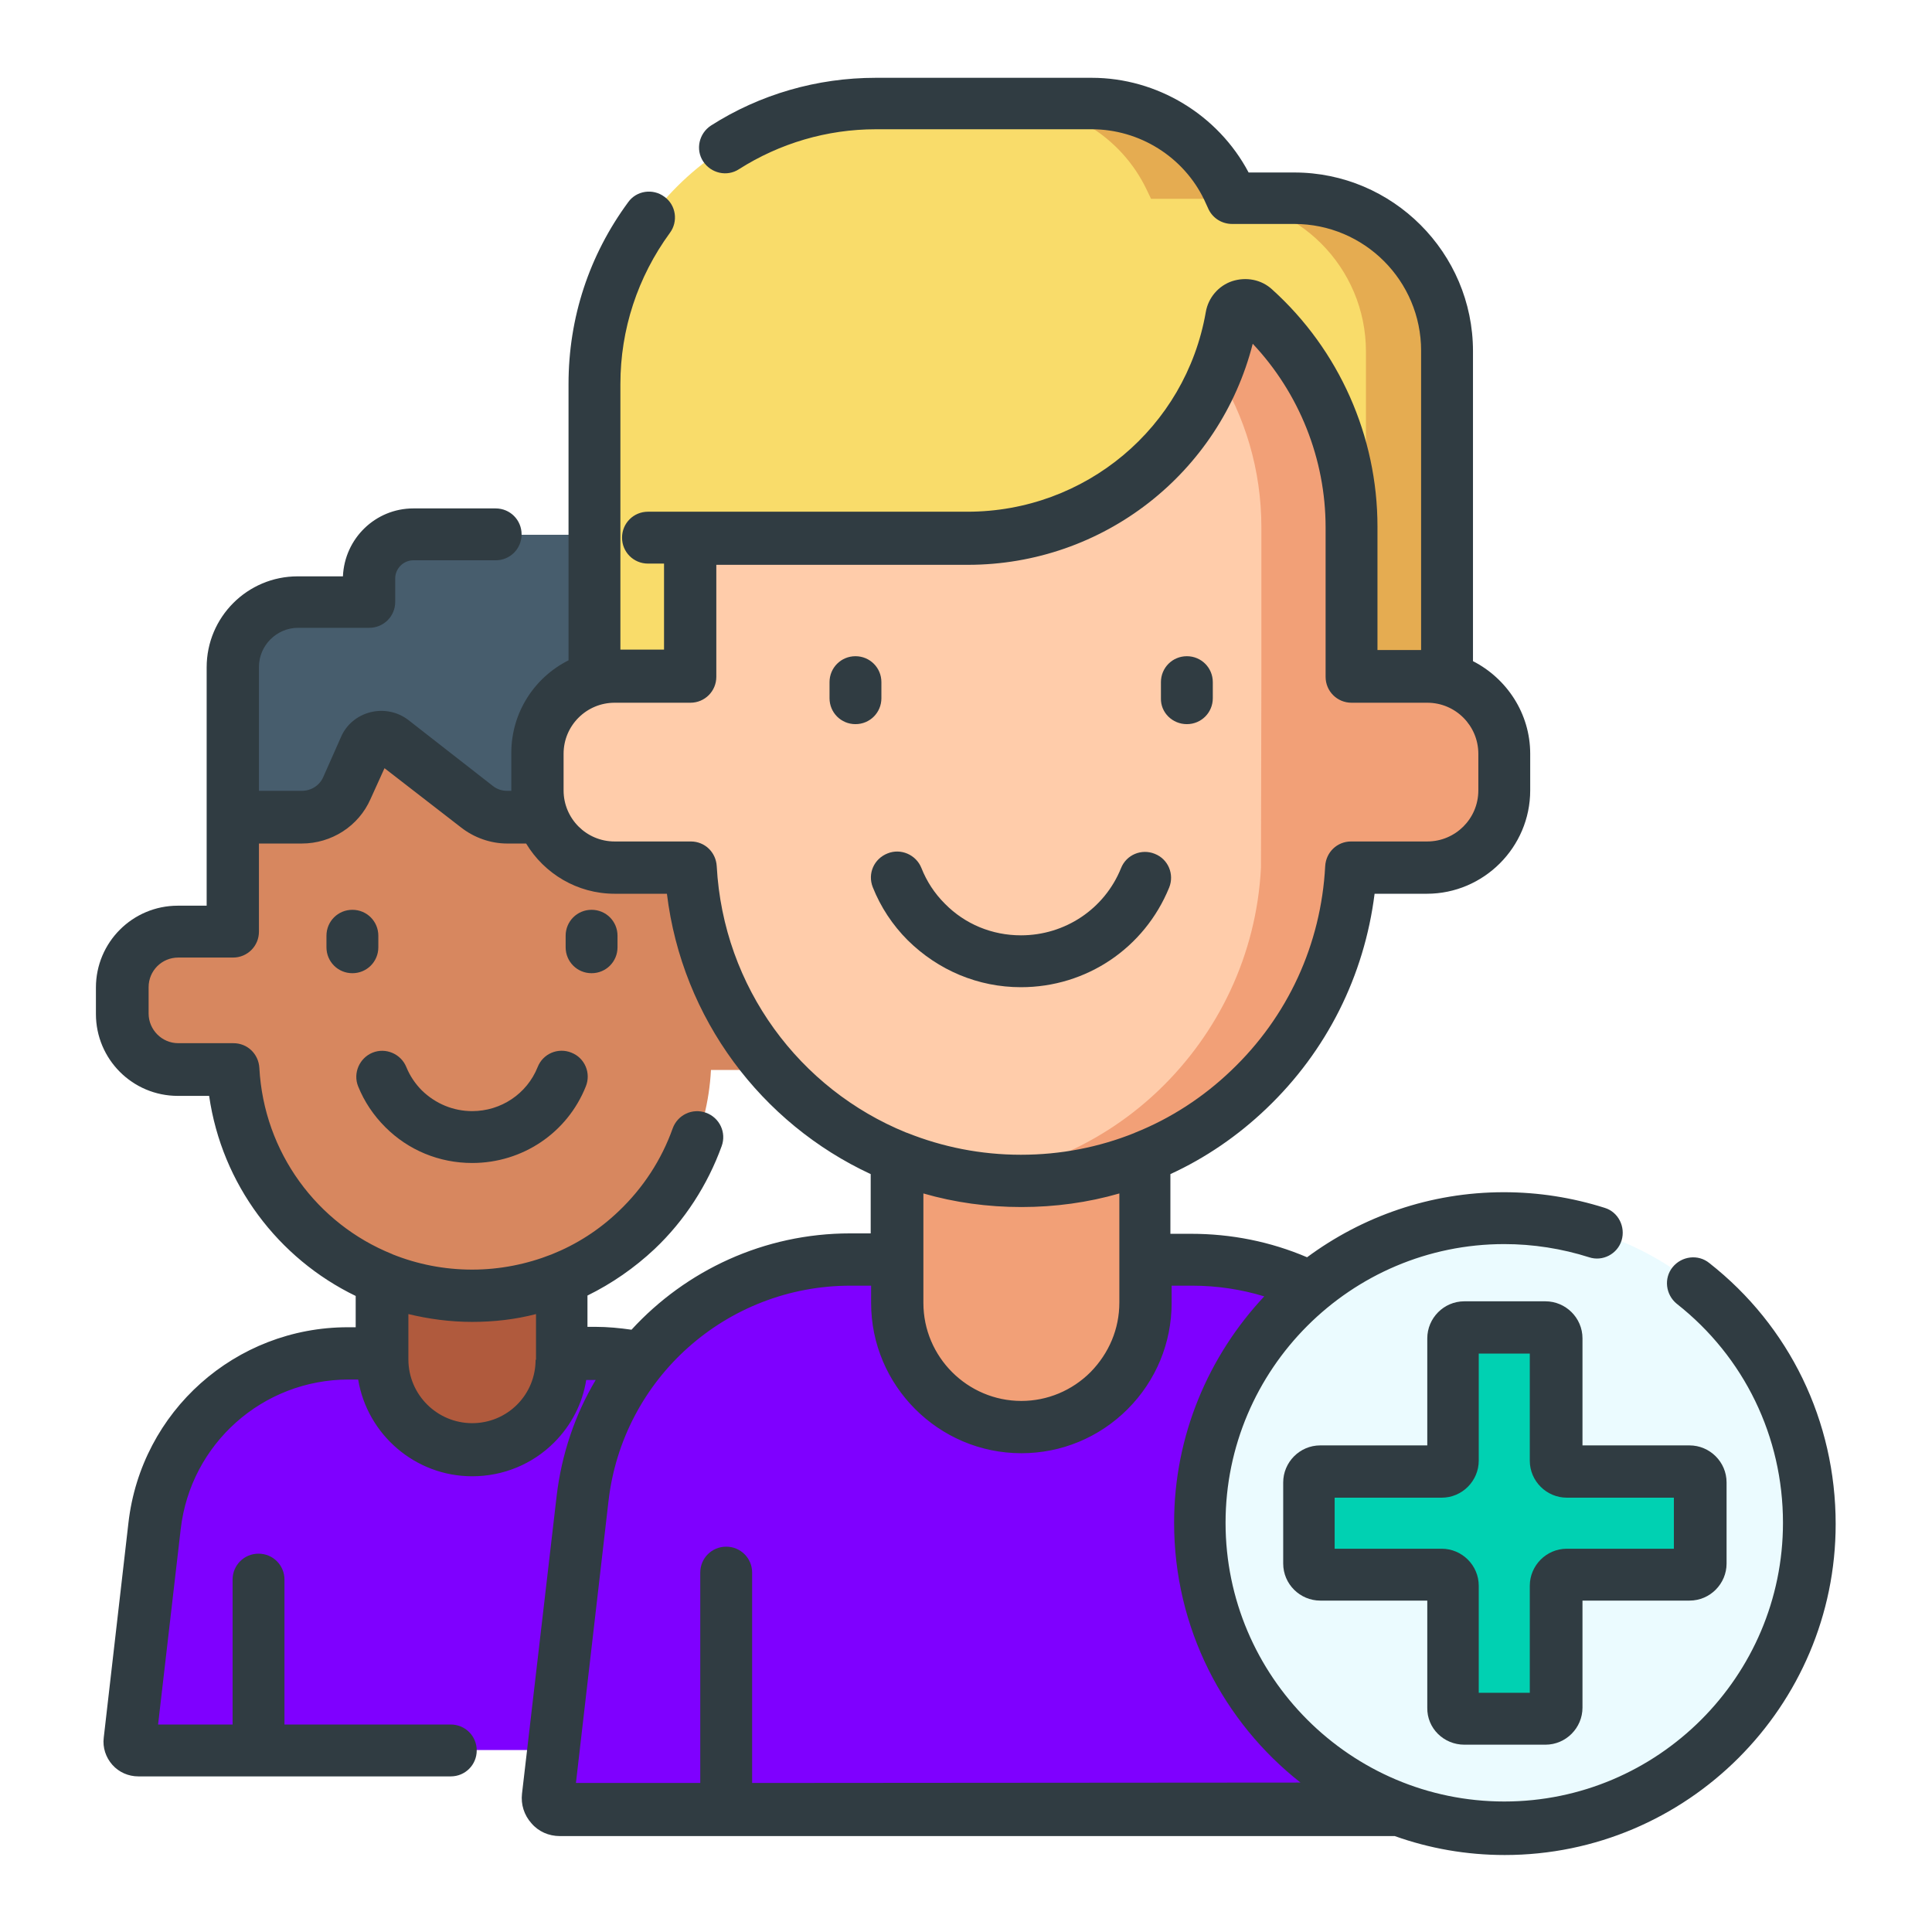
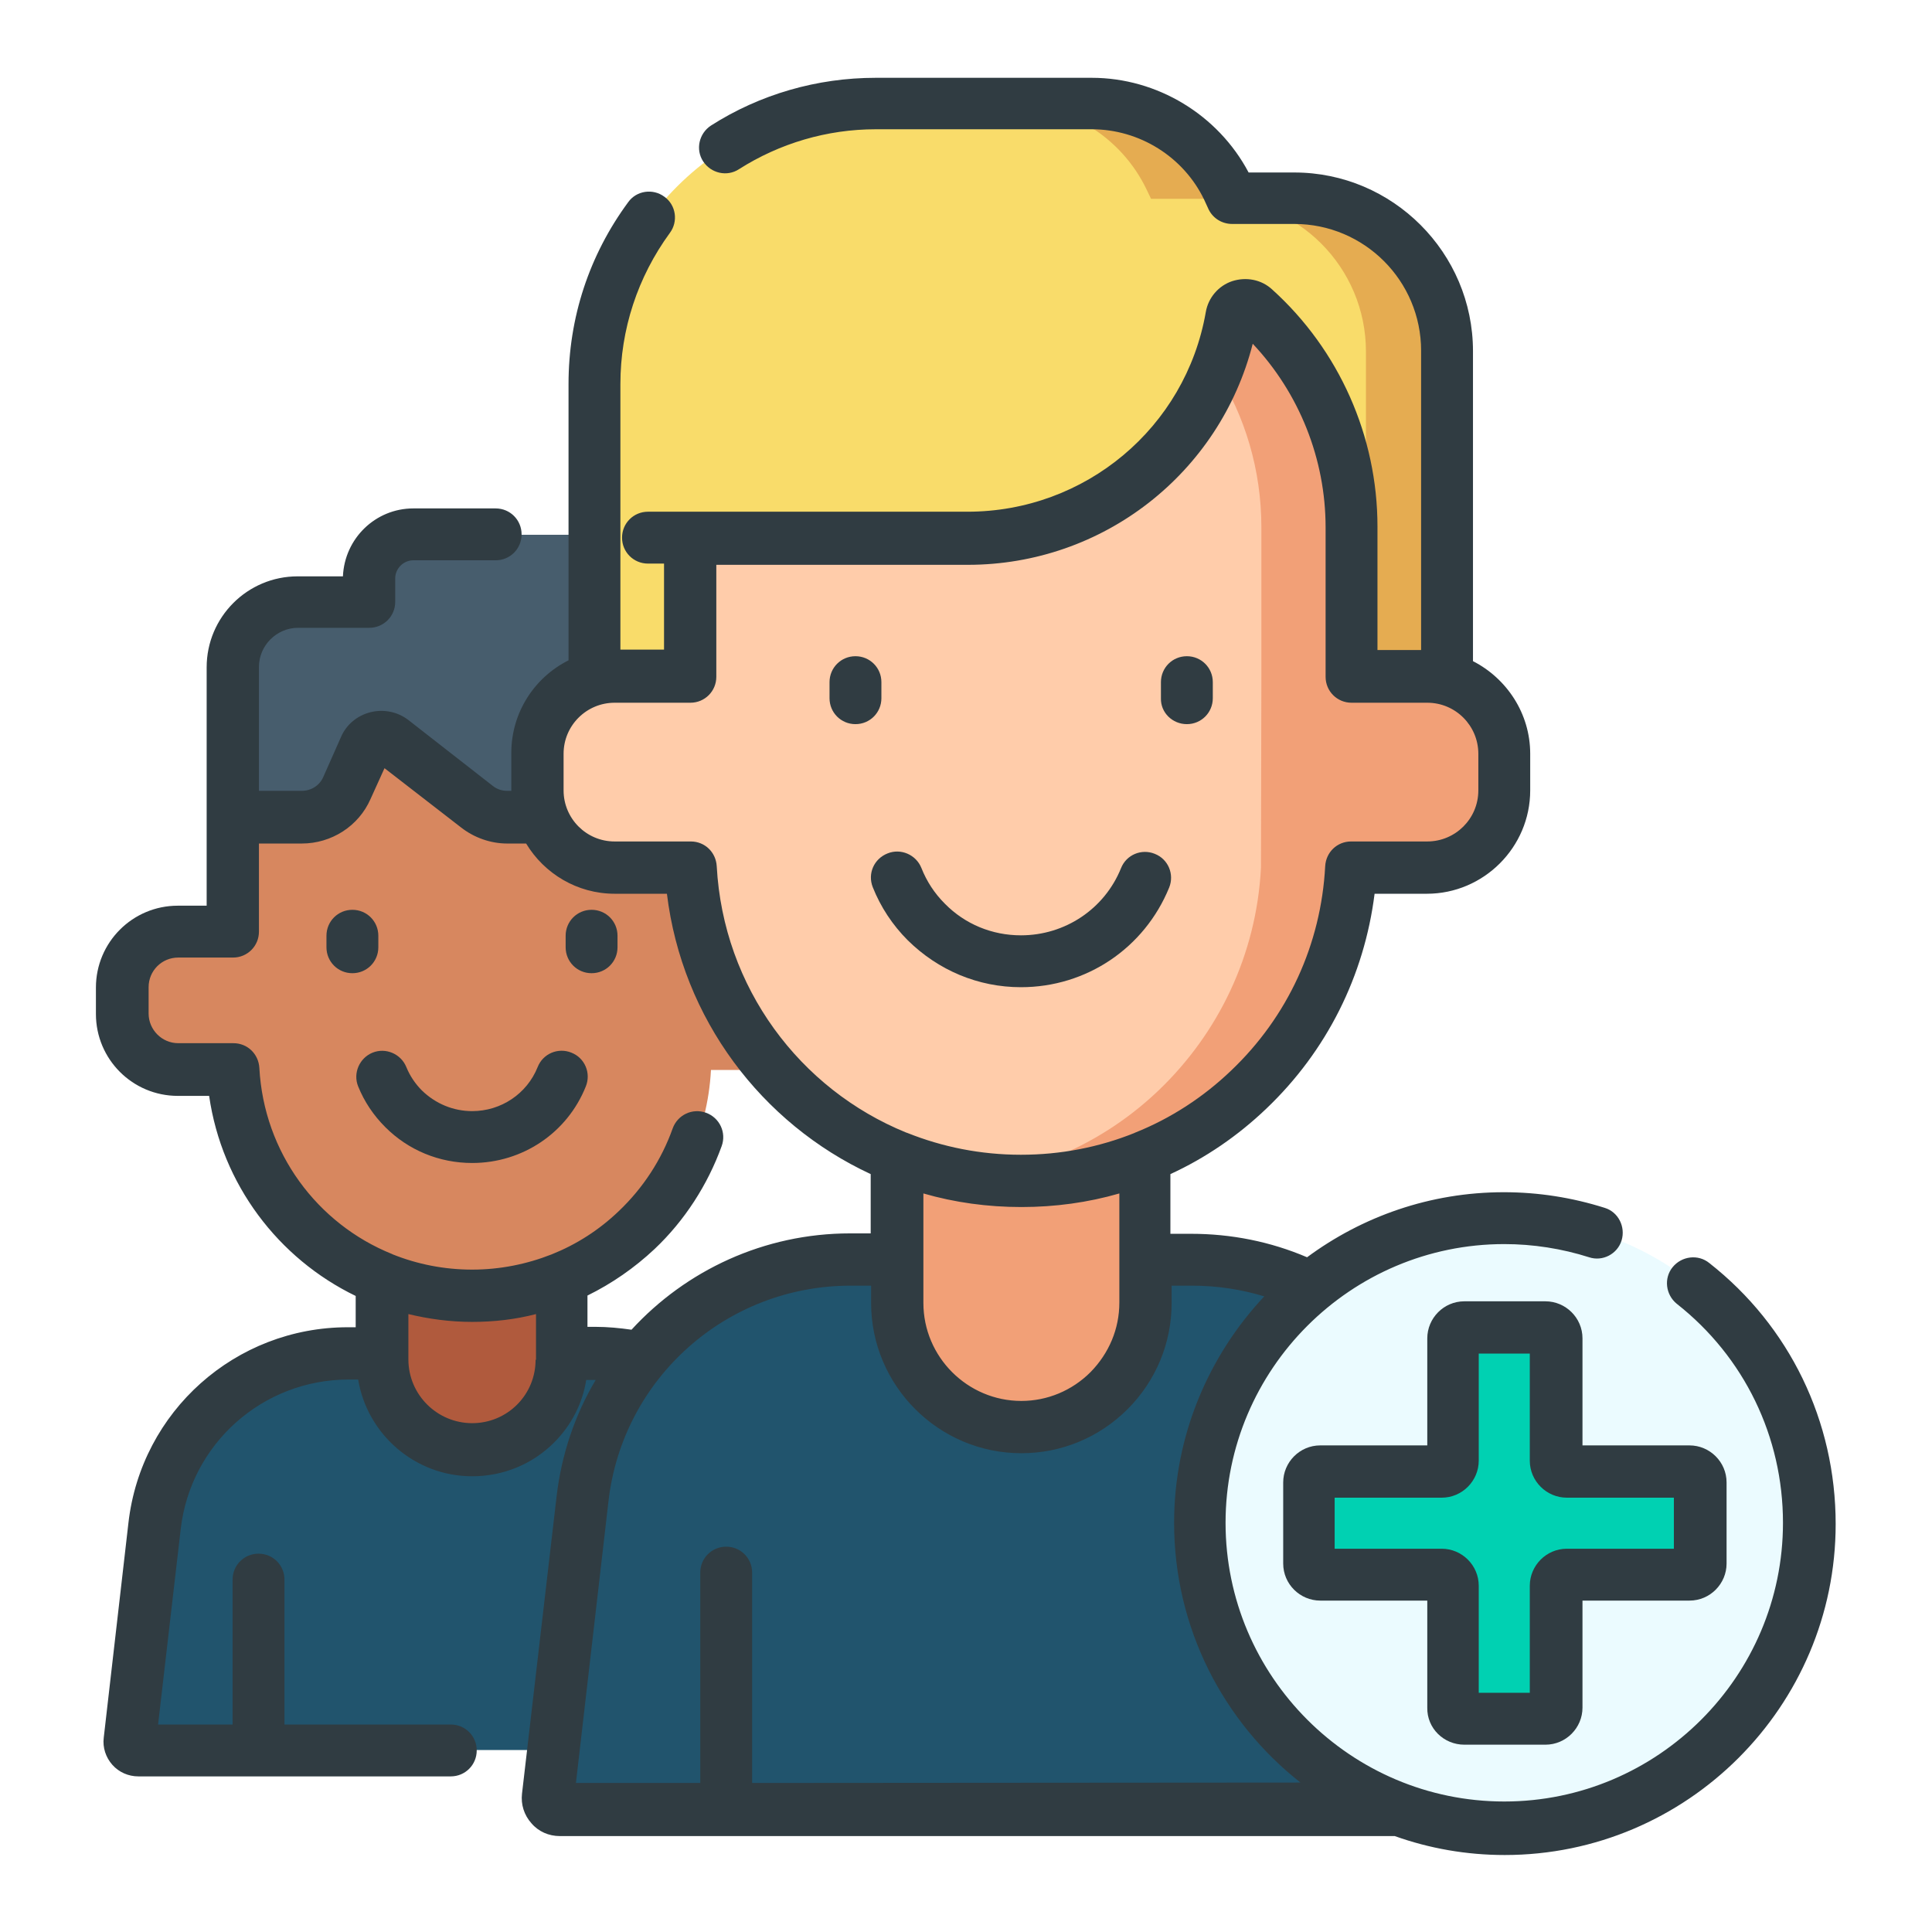
<svg xmlns="http://www.w3.org/2000/svg" version="1.1" id="Capa_1" x="0px" y="0px" viewBox="85 -214.3 469.3 469.3" style="enable-background:new 85 -214.3 469.3 469.3;" xml:space="preserve">
  <style type="text/css">
- 	.st0{fill:#7F00FF;}
+ 	.st0{fill:#21546d;}
	.st1{fill:#2AAD52;}
	.st2{fill:#B05A3D;}
	.st3{fill:#D7875F;}
	.st4{fill:#475D6D;}
	.st5{fill:#F9DC6A;}
	.st6{fill:#E5AC51;}
	.st7{fill:#F2A077;}
	.st8{fill:#FFCCAA;}
	.st9{fill:#EBFBFF;}
	.st10{fill:#00D1B2;}
	.st11{fill:#303C42;}
</style>
  <g>
    <g>
      <path class="st0" d="M280.6,210.8h-162c-1.2,0-2.2-1.1-2.1-2.3l6-52.2c2.8-23.9,23-41.9,47-41.9h59.9c24.1,0,44.3,18,47,41.9    l6,52.2C282.9,209.7,281.9,210.8,280.6,210.8z" />
      <path class="st1" d="M276.7,156.3c-2.8-23.9-23-41.9-47-41.9h-16.8c24.1,0,44.3,18,47,41.9l6.3,54.5h14.4c1.2,0,2.2-1.1,2.1-2.3    L276.7,156.3z" />
      <path class="st2" d="M177.9,78v38c0,12,9.8,21.8,21.8,21.8l0,0c12,0,21.8-9.8,21.8-21.8V78H177.9z" />
      <g>
        <path class="st3" d="M271,12h-13.3v-32c0-23.2-18.8-41.9-41.9-41.9h-32.2c-23.2,0-41.9,18.8-41.9,41.9v32h-13.3     c-7.5,0-13.6,6.1-13.6,13.6V32c0,7.5,6.1,13.6,13.6,13.6h13.4c1.6,30.7,26.9,55,58,55c15.5,0,29.6-6.1,40-16     c10.4-9.9,17.1-23.7,17.9-39H271c7.5,0,13.6-6.1,13.6-13.6v-6.4C284.5,18.1,278.5,12,271,12z" />
        <path class="st4" d="M141.6-15.7h16.7c4.7,0,9-2.8,10.9-7.1l4.3-9.7c1.2-2.6,4.5-3.5,6.8-1.7l20.5,16c2.1,1.6,4.7,2.5,7.3,2.5     h49.5v-36.1c0-18-14.6-32.6-32.6-32.6h-39.7c-5.9,0-10.7,4.8-10.7,10.7v5.7h-17.3c-8.7,0-15.8,7.1-15.8,15.8     C141.6-52.1,141.6-15.7,141.6-15.7z" />
      </g>
    </g>
    <path class="st5" d="M229.5-120.8v93.1h207.1v-101.2c0-20.5-16.6-37.1-37.1-37.1h-15.1l-1.1-2.3c-6.1-12.6-19-20.7-33-20.7h-52.5   C260.1-189,229.5-158.5,229.5-120.8z" />
    <path class="st6" d="M399.5-166h-15.1l-1.1-2.3c-6.1-12.6-19-20.7-33-20.7h-19.8c14,0,26.9,8,33,20.7l1.1,2.3h15.1   c20.5,0,37.1,16.6,37.1,37.1v101.2h19.8v-101.2C436.6-149.4,420-166,399.5-166z" />
    <path class="st0" d="M445.1,225.1H221c-1.7,0-3.1-1.5-2.9-3.2l8.4-72.2c3.8-33.1,31.8-58,65.1-58h83c33.3,0,61.3,24.9,65.1,58   l8.4,72.2C448.2,223.6,446.8,225.1,445.1,225.1z" />
    <path class="st7" d="M302.9,41.4v60.8c0,16.7,13.5,30.1,30.1,30.1l0,0c16.7,0,30.1-13.5,30.1-30.1V41.4H302.9z" />
    <path class="st8" d="M450.5-31.2v8.9c0,10.4-8.4,18.8-18.8,18.8h-18.5c-1.1,21.2-10.4,40.2-24.8,54C374,64.2,354.5,72.6,333,72.6   c-43,0-78-33.7-80.2-76.1h-18.5c-10.4,0-18.8-8.4-18.8-18.8v-8.9c0-10.4,8.4-18.8,18.8-18.8h18.4v-33.5h67.4   c32.1,0,58.7-23.2,64.1-53.7c0.5-2.7,3.6-3.7,5.6-1.9c14.4,13,23.5,31.9,23.5,52.9v36.3h18.4C442.1-49.9,450.5-41.5,450.5-31.2z" />
    <path class="st7" d="M431.7-49.9h-18.4v-36.3c0-21-9.1-39.9-23.5-52.9c-2-1.8-5.2-0.7-5.6,1.9c-0.8,4.5-2.1,8.9-3.7,13   c6.9,11,10.9,24,10.9,38v36.3l-0.1,46.4c-1.1,21.2-10.4,40.2-24.8,54c-11.9,11.4-27.3,19.1-44.4,21.4c3.6,0.5,7.2,0.7,11,0.7   c21.5,0,41-8.4,55.4-22.1c14.4-13.7,23.7-32.8,24.8-54h18.5c10.4,0,18.8-8.4,18.8-18.8v-8.9C450.5-41.5,442.1-49.9,431.7-49.9z" />
    <circle class="st9" cx="450.5" cy="155.6" r="74" />
    <path class="st10" d="M495.4,143.1h-29.6c-1.5,0-2.7-1.2-2.7-2.7v-29.6c0-1.5-1.2-2.7-2.7-2.7h-19.7c-1.5,0-2.7,1.2-2.7,2.7v29.6   c0,1.5-1.2,2.7-2.7,2.7h-29.6c-1.5,0-2.7,1.2-2.7,2.7v19.7c0,1.5,1.2,2.7,2.7,2.7h29.6c1.5,0,2.7,1.2,2.7,2.7v29.6   c0,1.5,1.2,2.7,2.7,2.7h19.7c1.5,0,2.7-1.2,2.7-2.7v-29.6c0-1.5,1.2-2.7,2.7-2.7h29.6c1.5,0,2.7-1.2,2.7-2.7v-19.7   C498.1,144.3,496.9,143.1,495.4,143.1z" />
    <g>
      <path class="st11" d="M223.8,41.4c-3.2-1.3-6.9,0.2-8.2,3.5c-2.6,6.5-8.9,10.7-15.9,10.7c-4.6,0-8.9-1.8-12.2-5    c-1.6-1.6-2.9-3.5-3.8-5.7c-1.3-3.2-5-4.8-8.2-3.5s-4.8,5-3.5,8.2c1.5,3.7,3.7,7,6.6,9.9c5.6,5.6,13.1,8.7,21.1,8.7    c12.2,0,23.1-7.3,27.6-18.6C228.6,46.4,227.1,42.7,223.8,41.4z" />
      <path class="st11" d="M176.9,15.8V13c0-3.5-2.8-6.3-6.3-6.3s-6.3,2.8-6.3,6.3v2.8c0,3.5,2.8,6.3,6.3,6.3S176.9,19.3,176.9,15.8z" />
      <path class="st11" d="M228.7,6.7c-3.5,0-6.3,2.8-6.3,6.3v2.8c0,3.5,2.8,6.3,6.3,6.3c3.5,0,6.3-2.8,6.3-6.3V13    C235,9.5,232.2,6.7,228.7,6.7z" />
      <path class="st11" d="M297,1.2c1.9,4.8,4.8,9.2,8.5,12.9c7.4,7.3,17.1,11.4,27.5,11.4c15.9,0,30-9.5,36-24.2    c1.3-3.2-0.2-6.9-3.5-8.2c-3.2-1.3-6.9,0.2-8.2,3.5c-4,9.9-13.6,16.3-24.3,16.3c-7,0-13.6-2.7-18.5-7.7c-2.5-2.5-4.4-5.4-5.7-8.7    c-1.3-3.2-5-4.8-8.2-3.5C297.3-5.7,295.7-2.1,297,1.2z" />
      <path class="st11" d="M292.8-38.4c3.5,0,6.3-2.8,6.3-6.3v-3.9c0-3.5-2.8-6.3-6.3-6.3c-3.5,0-6.3,2.8-6.3,6.3v3.9    C286.5-41.2,289.3-38.4,292.8-38.4z" />
      <path class="st11" d="M373.3-38.4c3.5,0,6.3-2.8,6.3-6.3v-3.9c0-3.5-2.8-6.3-6.3-6.3c-3.5,0-6.3,2.8-6.3,6.3v3.9    C366.9-41.2,369.8-38.4,373.3-38.4z" />
      <path class="st11" d="M500.2,92.5c-2.7-2.2-6.7-1.7-8.9,1c-2.2,2.7-1.7,6.7,1,8.9c16.4,12.9,25.8,32.3,25.8,53.2    c0,37.3-30.4,67.7-67.7,67.7s-67.7-30.4-67.7-67.7s30.4-67.7,67.7-67.7c7,0,14,1.1,20.6,3.2c3.3,1.1,6.9-0.8,7.9-4.1    s-0.8-6.9-4.1-7.9c-7.9-2.5-16.1-3.8-24.5-3.8c-17.9,0-34.4,5.9-47.8,15.8c-8.9-3.8-18.4-5.7-28.2-5.7h-5V70.9    c8.5-3.9,16.4-9.3,23.3-15.9c14.7-14,23.8-32.3,26.3-52.2h12.7c13.8,0,25.1-11.3,25.1-25.1v-8.9c0-9.8-5.7-18.3-13.9-22.5v-75.3    c0-23.9-19.5-43.4-43.4-43.4h-11.1c-7.4-14-22.2-23-38.1-23h-52.5c-14.2,0-28.1,4-40,11.6c-2.9,1.9-3.8,5.8-1.9,8.7    c1.9,2.9,5.8,3.8,8.7,1.9c9.9-6.3,21.4-9.7,33.2-9.7h52.5c11.6,0,22.3,6.7,27.3,17.1l1.1,2.4c1.1,2.2,3.3,3.5,5.7,3.5h15.1    c17,0,30.8,13.8,30.8,30.8v72.7h-10.6v-30c0-21.9-9.3-42.9-25.6-57.6c-2.6-2.4-6.3-3.1-9.7-2c-3.3,1.1-5.8,4-6.4,7.5    c-4.9,28.1-29.3,48.5-57.9,48.5h-67.4h-10.2c-3.5,0-6.3,2.8-6.3,6.3s2.8,6.3,6.3,6.3h3.9v20.9h-10.6v-64.5c0-13.3,4.2-26,12-36.7    c2.1-2.8,1.5-6.8-1.3-8.8c-2.8-2.1-6.8-1.5-8.8,1.3c-9.5,12.9-14.5,28.1-14.5,44.2v67.1c-8.2,4.1-13.9,12.6-13.9,22.5v8.9    c0,0.1,0,0.2,0,0.3h-1c-1.3,0-2.5-0.4-3.5-1.2l-20.5-16c-2.6-2-6-2.7-9.2-1.9c-3.2,0.8-5.9,3-7.2,6.1l-4.3,9.7    c-0.9,2-2.9,3.3-5.2,3.3h-10.4v-30.1c0-5.2,4.3-9.5,9.5-9.5h17.3c3.5,0,6.3-2.8,6.3-6.3v-5.7c0-2.4,2-4.4,4.4-4.4h20    c3.5,0,6.3-2.8,6.3-6.3c0-3.5-2.8-6.3-6.3-6.3h-20c-9.2,0-16.7,7.3-17.1,16.5h-11c-12.2,0-22.1,9.9-22.1,22.1V-20v4.2V5.7h-7    c-11,0-19.9,8.9-19.9,19.9V32c0,11,8.9,19.9,19.9,19.9h7.6c3.1,21.5,16.8,39.5,35.6,48.6v7.6h-1.9c-27.3,0-50.2,20.4-53.3,47.5    l-6,52.2c-0.3,2.4,0.5,4.8,2.1,6.6c1.6,1.8,3.9,2.8,6.3,2.8h75.9c3.5,0,6.3-2.8,6.3-6.3c0-3.5-2.8-6.3-6.3-6.3h-40.4v-35.2    c0-3.5-2.8-6.3-6.3-6.3s-6.3,2.8-6.3,6.3v35.2h-18.1l5.5-47.5c2.4-20.7,19.9-36.3,40.8-36.3h2.3c2.2,13.3,13.8,23.5,27.7,23.5    c7.5,0,14.6-2.9,19.9-8.2c4.2-4.2,6.9-9.5,7.8-15.2h2.3c0,0,0,0,0,0c-5,8.4-8.3,18-9.5,28.3l-8.4,72.2c-0.3,2.6,0.5,5.2,2.3,7.2    c1.7,2,4.2,3.1,6.9,3.1h202.8c8.4,3,17.4,4.6,26.7,4.6c44.3,0,80.4-36.1,80.4-80.4C530.9,130.9,519.7,107.8,500.2,92.5z     M356.9,102.1c0,6.4-2.5,12.3-7,16.9c-4.5,4.5-10.5,7-16.8,7c-13.1,0-23.8-10.7-23.8-23.8V75.6c7.6,2.2,15.6,3.3,23.8,3.3    c8.2,0,16.2-1.1,23.8-3.3V102.1z M221.9-31.2c0-6.9,5.6-12.4,12.4-12.4h18.4c3.5,0,6.3-2.8,6.3-6.3v-27.2h61.1    c32.9,0,61.2-22.3,69.2-53.7c11.3,12,17.7,28,17.7,44.6v36.3c0,3.5,2.8,6.3,6.3,6.3h18.4c6.9,0,12.4,5.6,12.4,12.4v8.9    c0,6.9-5.6,12.4-12.4,12.4h-18.5c-3.4,0-6.1,2.6-6.3,6c-1,19-9.1,36.6-22.9,49.7c-6.8,6.5-14.7,11.6-23.2,15    c-0.1,0-0.2,0.1-0.2,0.1c-8.7,3.5-18,5.3-27.6,5.3c-9.8,0-19.1-1.9-27.6-5.3c-0.1,0-0.2-0.1-0.3-0.1c-25.8-10.5-44.4-35.2-46-64.7    c-0.2-3.4-2.9-6-6.3-6h-18.5c-6.9,0-12.4-5.6-12.4-12.4V-31.2z M215.1,116c0,4.1-1.6,8-4.5,10.9c-2.9,2.9-6.8,4.5-10.9,4.5    c-8.5,0-15.5-6.9-15.5-15.5v-11c5,1.2,10.1,1.9,15.5,1.9c5.3,0,10.5-0.6,15.5-1.9V116z M229.6,108h-1.9v-7.6    c5.9-2.9,11.4-6.7,16.3-11.3c7.3-6.9,12.9-15.6,16.3-25c1.2-3.3-0.5-6.9-3.8-8.1c-3.3-1.2-6.9,0.5-8.1,3.8    c-2.7,7.6-7.2,14.5-13.1,20.1c-4.8,4.6-10.3,8.1-16.3,10.5c0,0,0,0,0,0c-6.1,2.4-12.6,3.7-19.3,3.7c-6.8,0-13.3-1.3-19.3-3.7    c-0.1,0-0.1-0.1-0.2-0.1c-18.1-7.3-31.1-24.6-32.2-45.2c-0.2-3.4-2.9-6-6.3-6h-13.4c-4,0-7.2-3.3-7.2-7.2v-6.4    c0-4,3.2-7.2,7.2-7.2h13.3c3.5,0,6.3-2.8,6.3-6.3V-9.4h10.4c7.2,0,13.8-4.2,16.7-10.8l3.4-7.5L197-13.3c3.2,2.5,7.2,3.9,11.2,3.9    h4.6c4.4,7.3,12.4,12.2,21.5,12.2H247c3.7,30.4,23,55.8,49.5,68.1v14.4h-5c-20.9,0-39.9,9-53.1,23.4    C235.6,108.3,232.6,108,229.6,108z M267.7,218.8v-51.1c0-3.5-2.8-6.3-6.3-6.3c-3.5,0-6.3,2.8-6.3,6.3v51.1h-30.2l7.9-68.4    c3.4-29.9,28.7-52.4,58.8-52.4h5v4.2c0,20.1,16.4,36.5,36.5,36.5c9.7,0,18.9-3.8,25.8-10.7c6.9-6.9,10.7-16.1,10.7-25.8V98h5    c6,0,11.9,0.9,17.5,2.6c-13.5,14.4-21.9,33.8-21.9,55c0,25.6,12,48.4,30.7,63.1L267.7,218.8L267.7,218.8z" />
      <path class="st11" d="M440.7,209.5h19.7c5,0,9-4.1,9-9v-26h26c5,0,9-4.1,9-9v-19.7c0-5-4.1-9-9-9h-26v-26c0-5-4.1-9-9-9h-19.7    c-5,0-9,4.1-9,9v26h-26c-5,0-9,4.1-9,9v19.7c0,5,4.1,9,9,9h26v26C431.6,205.5,435.7,209.5,440.7,209.5z M409.2,161.9v-12.4h26    c5,0,9-4.1,9-9v-26h12.4v26c0,5,4.1,9,9,9h26v12.4h-26c-5,0-9,4.1-9,9v26h-12.4v-26c0-5-4.1-9-9-9L409.2,161.9L409.2,161.9z" />
    </g>
  </g>
</svg>
